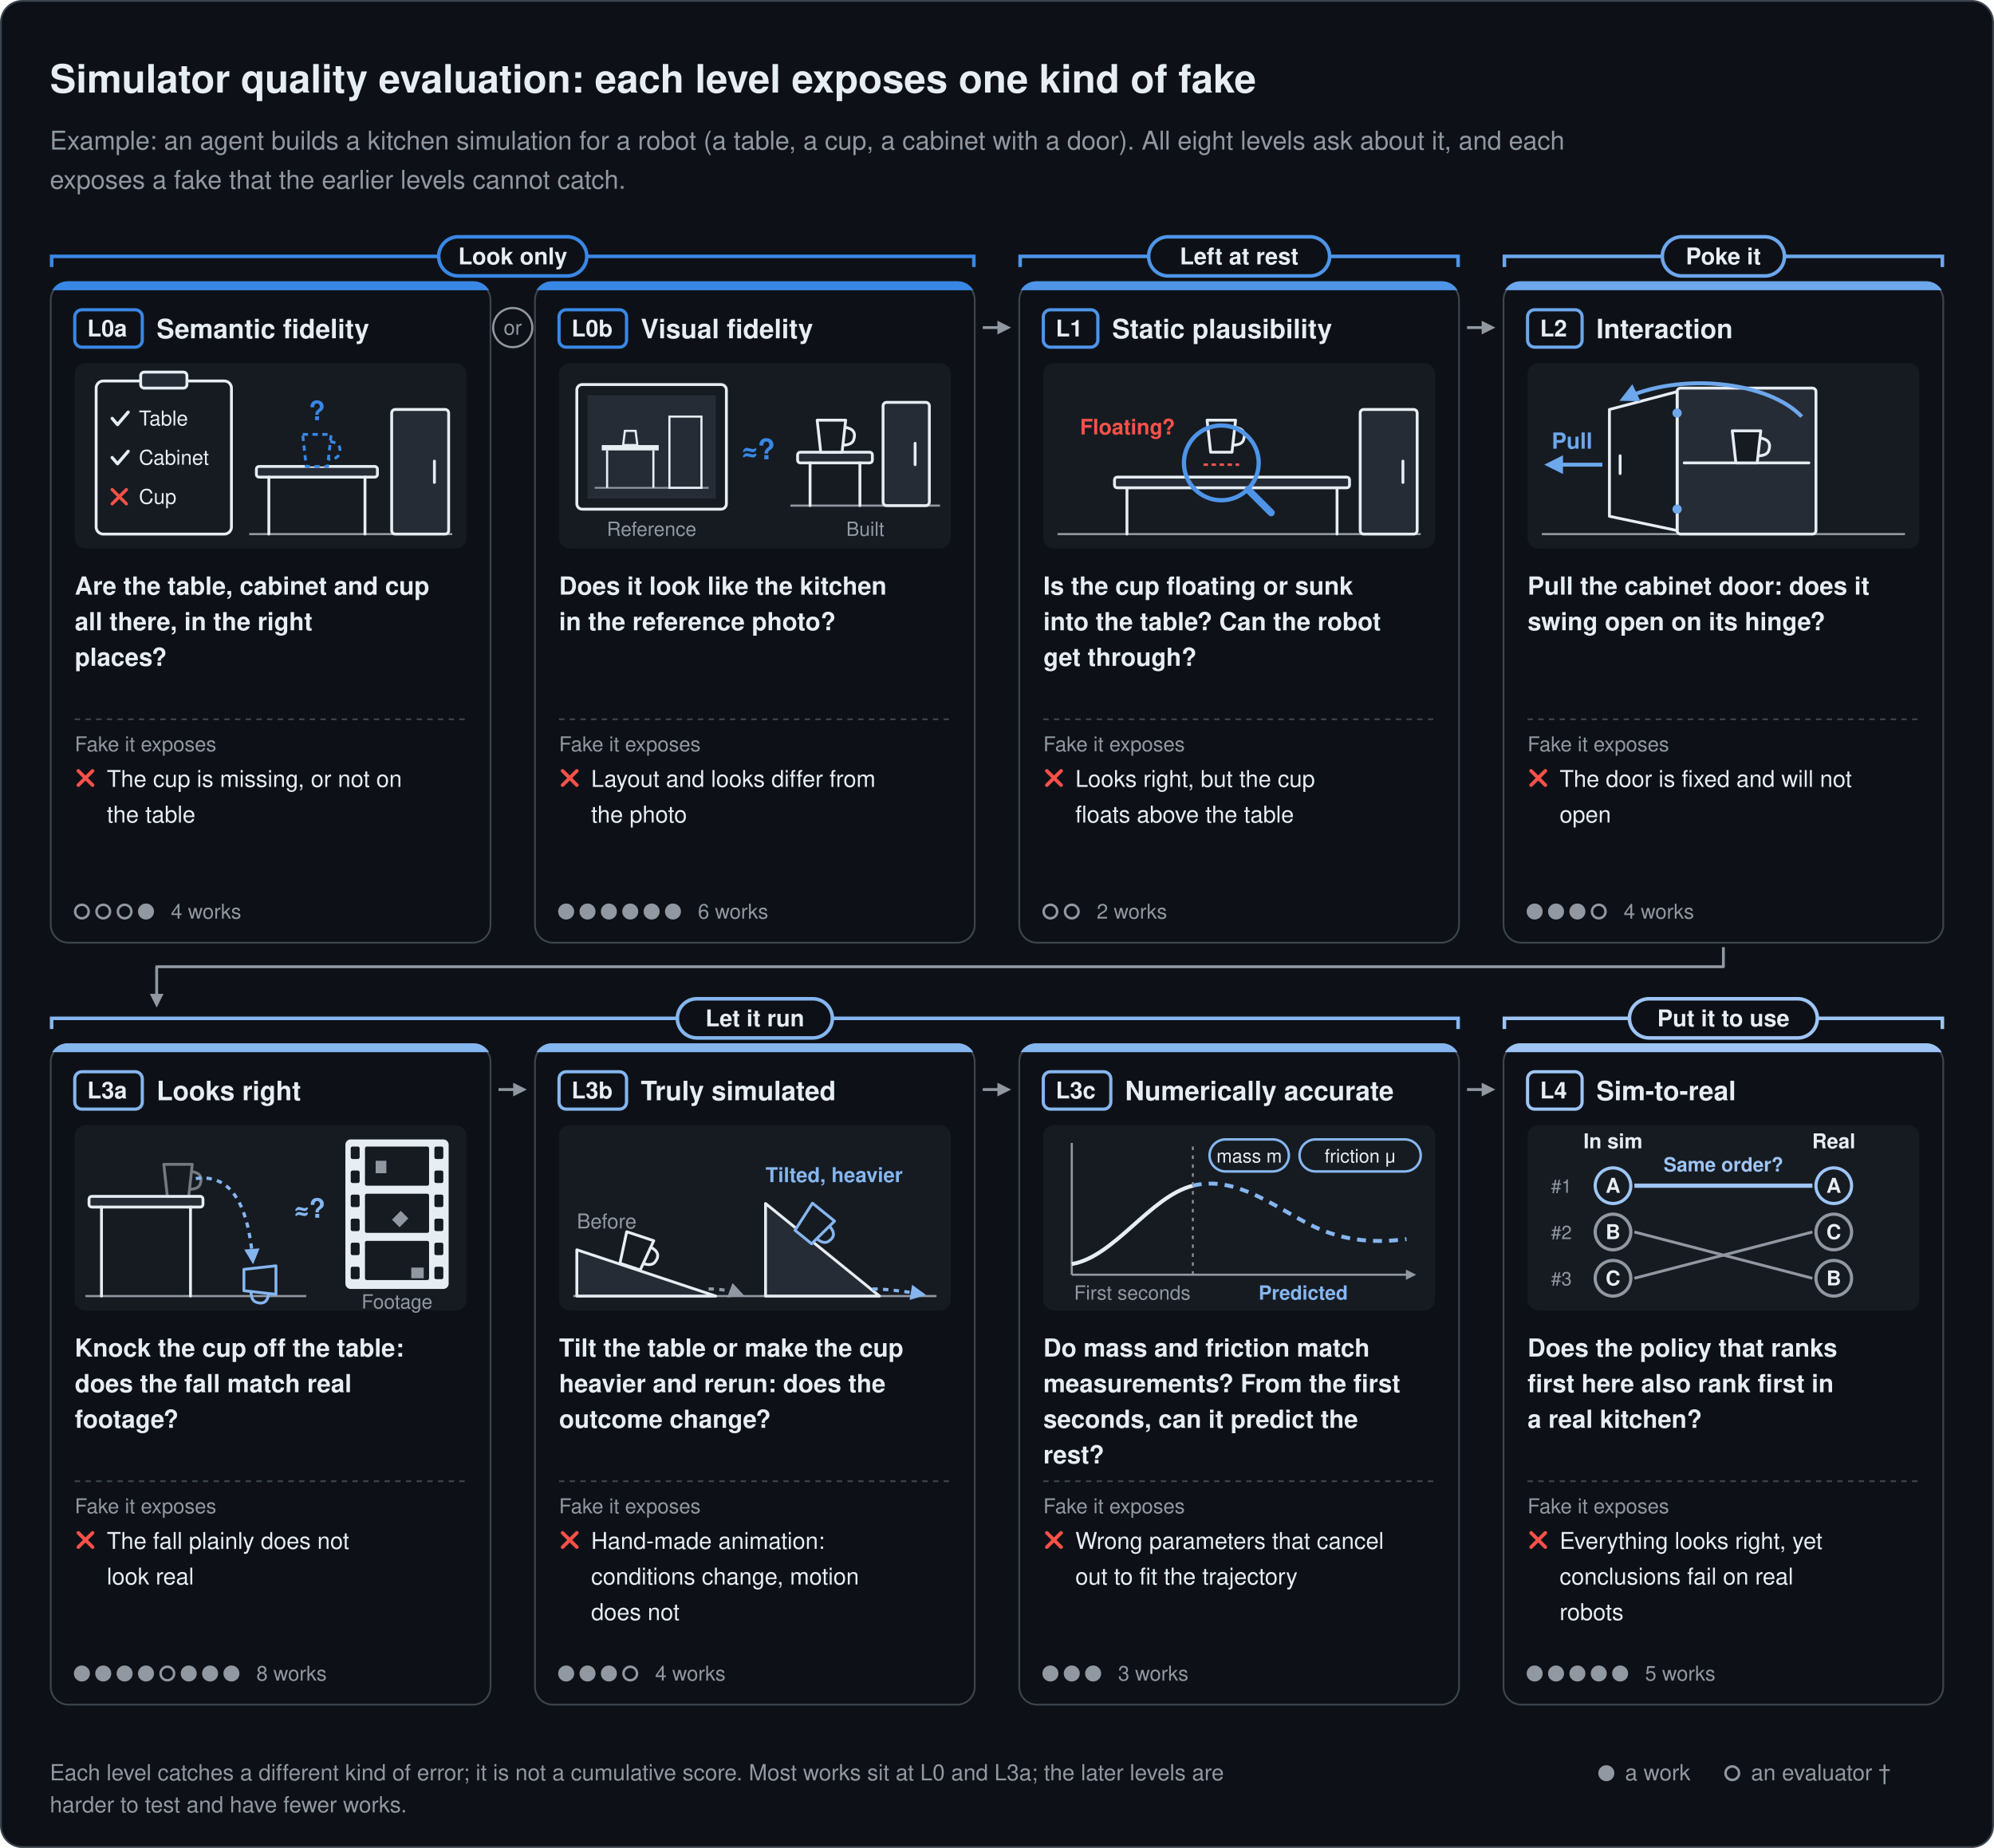
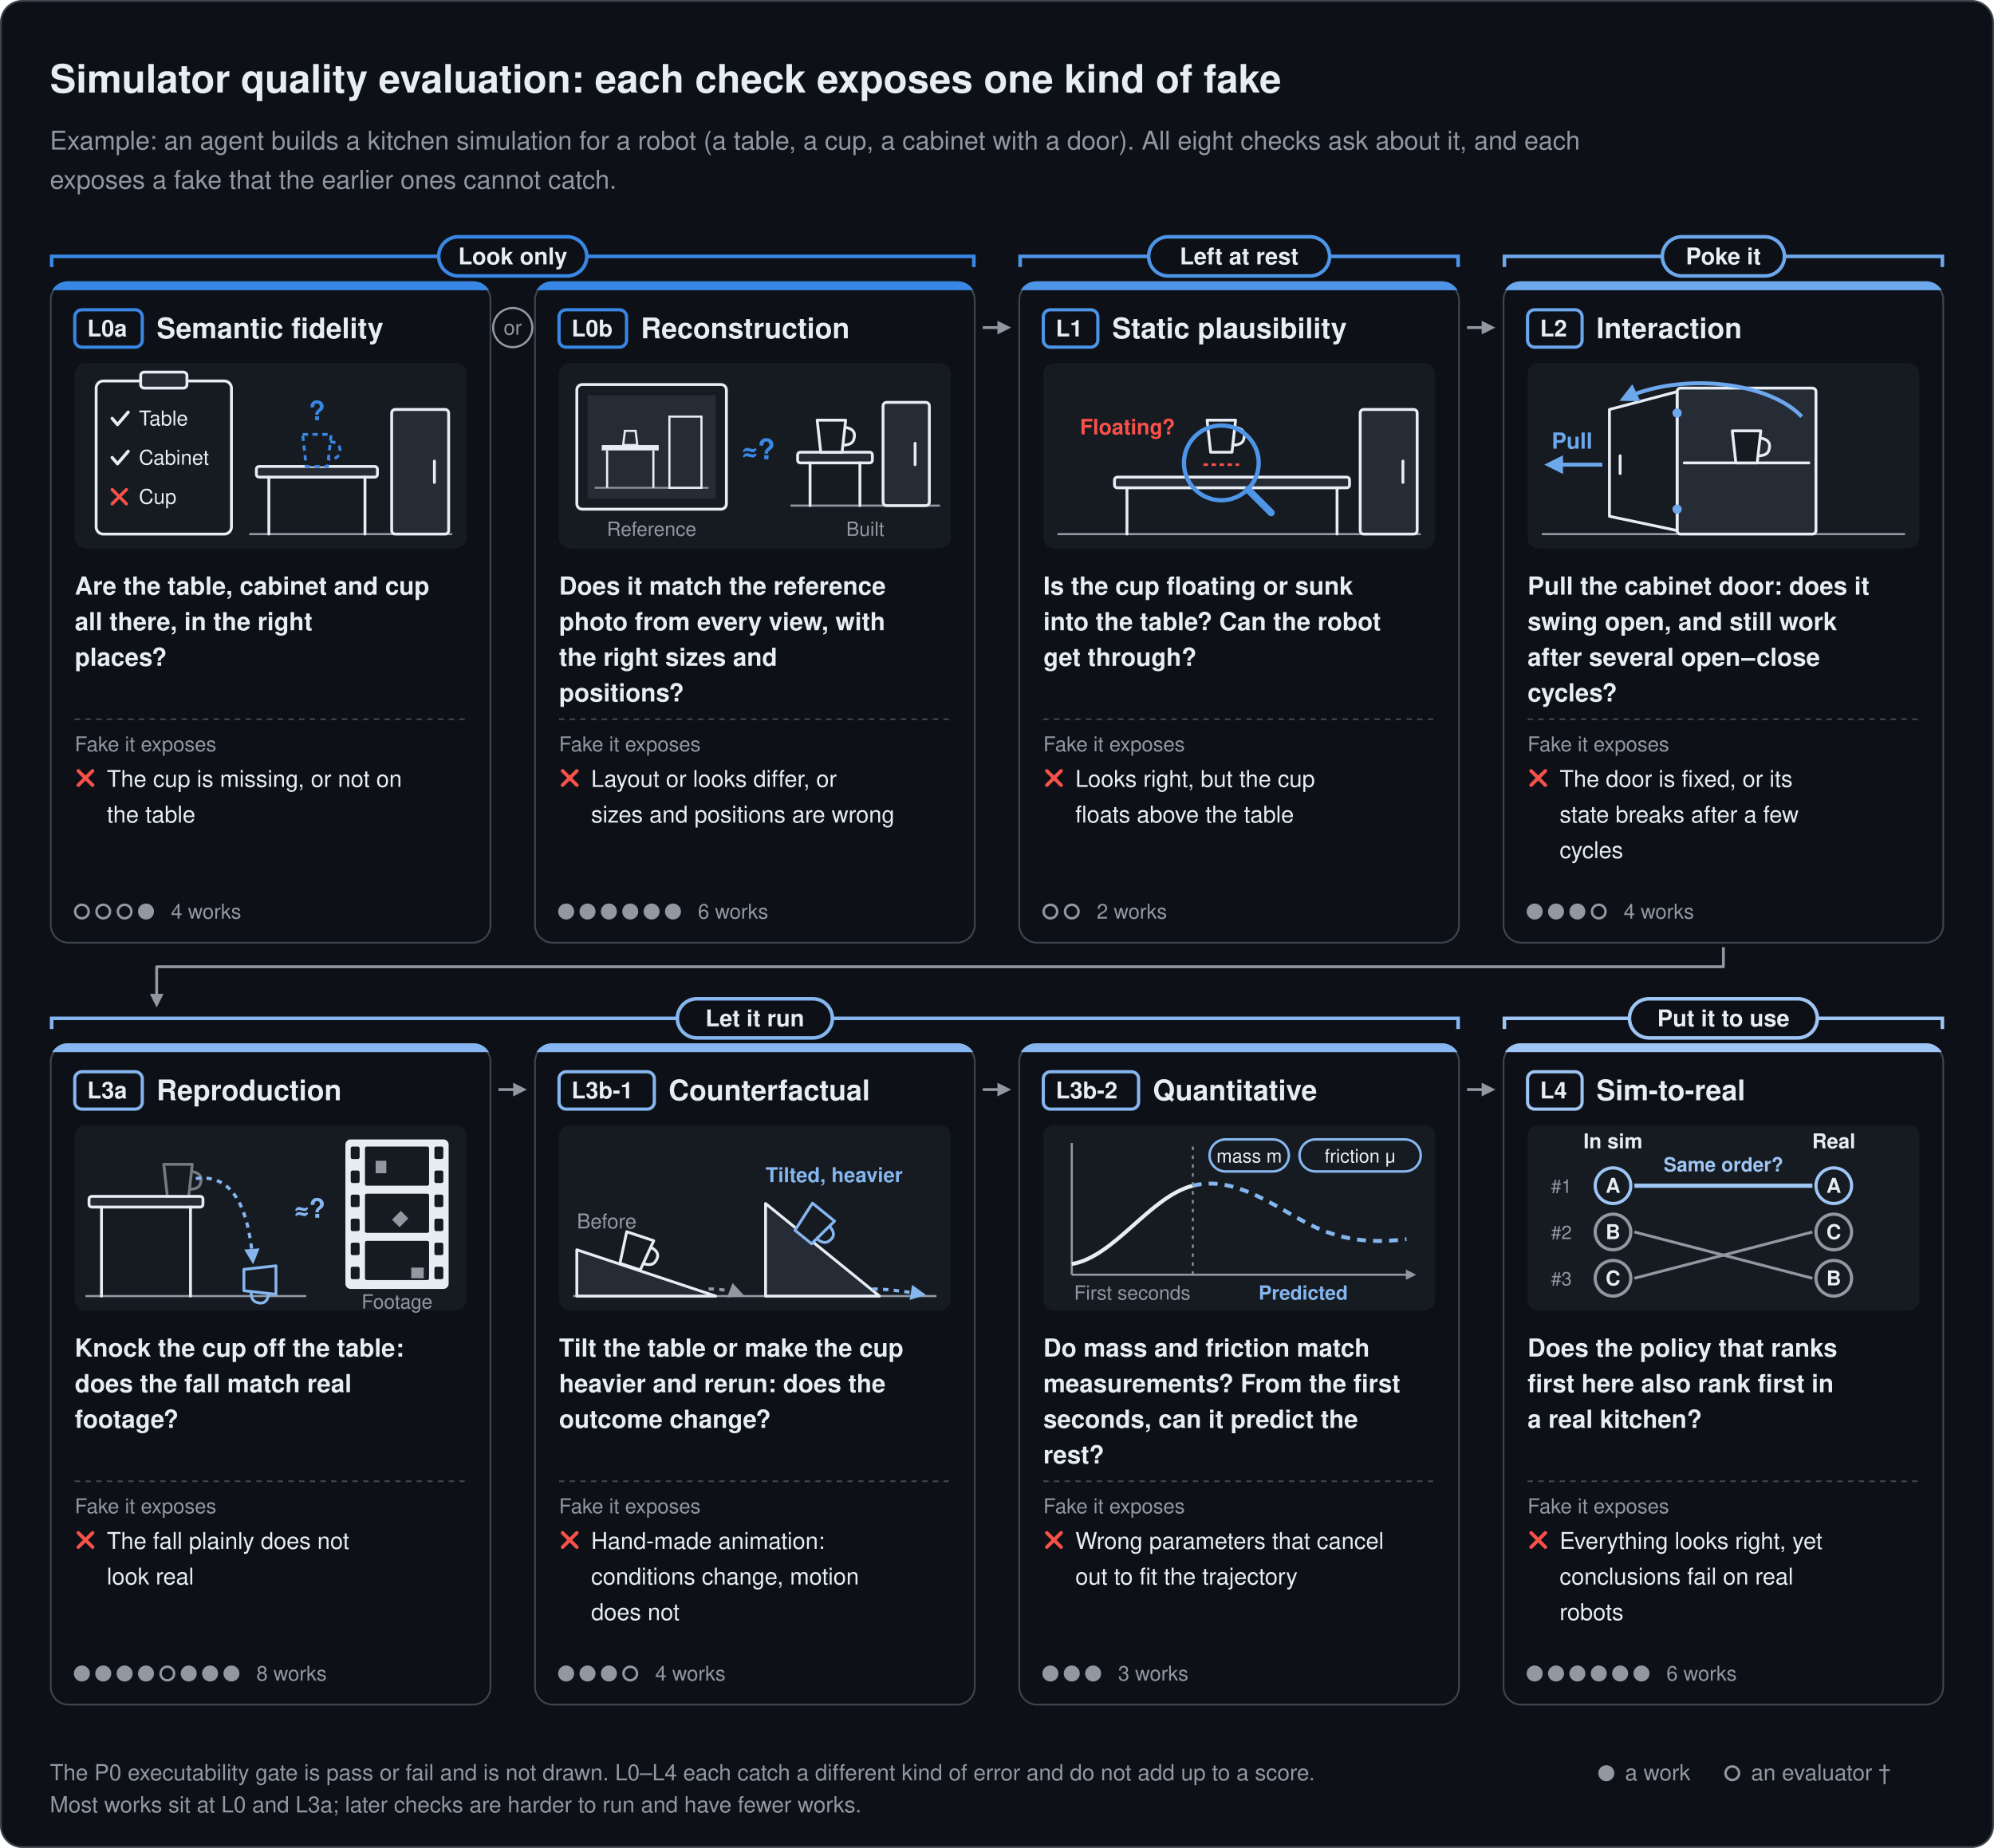
- <svg xmlns="http://www.w3.org/2000/svg" viewBox="0 0 1120 1038" width="1120" height="1038" role="img" aria-label="Simulator quality evaluation: each level exposes one kind of fake" font-family="-apple-system, 'Segoe UI', Helvetica, Arial, 'Noto Sans', sans-serif">
+ <svg xmlns="http://www.w3.org/2000/svg" viewBox="0 0 1120 1038" width="1120" height="1038" role="img" aria-label="Simulator quality evaluation: each check exposes one kind of fake" font-family="-apple-system, 'Segoe UI', Helvetica, Arial, 'Noto Sans', sans-serif">
  <defs>
    <marker id="arr-3987E5" viewBox="0 0 10 10" refX="7" refY="5" markerWidth="6" markerHeight="6" orient="auto-start-reverse">
      <path d="M1 1 L9 5 L1 9 Z" fill="#3987E5" />
    </marker>
    <marker id="arr-4E95E8" viewBox="0 0 10 10" refX="7" refY="5" markerWidth="6" markerHeight="6" orient="auto-start-reverse">
      <path d="M1 1 L9 5 L1 9 Z" fill="#4E95E8" />
    </marker>
    <marker id="arr-6DA7EC" viewBox="0 0 10 10" refX="7" refY="5" markerWidth="6" markerHeight="6" orient="auto-start-reverse">
      <path d="M1 1 L9 5 L1 9 Z" fill="#6DA7EC" />
    </marker>
    <marker id="arr-86B6EF" viewBox="0 0 10 10" refX="7" refY="5" markerWidth="6" markerHeight="6" orient="auto-start-reverse">
      <path d="M1 1 L9 5 L1 9 Z" fill="#86B6EF" />
    </marker>
    <marker id="arr-9198A1" viewBox="0 0 10 10" refX="7" refY="5" markerWidth="6" markerHeight="6" orient="auto-start-reverse">
      <path d="M1 1 L9 5 L1 9 Z" fill="#9198A1" />
    </marker>
    <marker id="arr-9EC5F4" viewBox="0 0 10 10" refX="7" refY="5" markerWidth="6" markerHeight="6" orient="auto-start-reverse">
      <path d="M1 1 L9 5 L1 9 Z" fill="#9EC5F4" />
    </marker>
    <clipPath id="card-0">
      <rect x="28" y="158" width="248" height="372" rx="10" />
    </clipPath>
    <clipPath id="card-1">
      <rect x="300" y="158" width="248" height="372" rx="10" />
    </clipPath>
    <clipPath id="card-2">
      <rect x="572" y="158" width="248" height="372" rx="10" />
    </clipPath>
    <clipPath id="card-3">
      <rect x="844" y="158" width="248" height="372" rx="10" />
    </clipPath>
    <clipPath id="card-4">
      <rect x="28" y="586" width="248" height="372" rx="10" />
    </clipPath>
    <clipPath id="card-5">
      <rect x="300" y="586" width="248" height="372" rx="10" />
    </clipPath>
    <clipPath id="card-6">
      <rect x="572" y="586" width="248" height="372" rx="10" />
    </clipPath>
    <clipPath id="card-7">
      <rect x="844" y="586" width="248" height="372" rx="10" />
    </clipPath>
  </defs>
  <rect x="0.5" y="0.5" width="1119" height="1037" rx="12" fill="#0D1117" stroke="#3D444D" />
-   <text x="28" y="52" font-size="22" font-weight="700" fill="#E6EDF3">Simulator quality evaluation: each level exposes one kind of fake</text>
-   <text x="28" y="84" font-size="14.5" fill="#9198A1">Example: an agent builds a kitchen simulation for a robot (a table, a cup, a cabinet with a door). All eight levels ask about it, and each</text>
-   <text x="28" y="106" font-size="14.5" fill="#9198A1">exposes a fake that the earlier levels cannot catch.</text>
+   <text x="28" y="52" font-size="22" font-weight="700" fill="#E6EDF3">Simulator quality evaluation: each check exposes one kind of fake</text>
+   <text x="28" y="84" font-size="14.5" fill="#9198A1">Example: an agent builds a kitchen simulation for a robot (a table, a cup, a cabinet with a door). All eight checks ask about it, and each</text>
+   <text x="28" y="106" font-size="14.5" fill="#9198A1">exposes a fake that the earlier ones cannot catch.</text>
  <path d="M29 150 V144 H547 V150" fill="none" stroke="#3987E5" stroke-width="2" />
  <rect x="246.41" y="133" width="83.18" height="22" rx="11" fill="#0D1117" stroke="#3987E5" stroke-width="2" />
  <text x="288" y="148.5" text-anchor="middle" font-size="13" font-weight="700" fill="#E6EDF3">Look only</text>
  <path d="M573 150 V144 H819 V150" fill="none" stroke="#4E95E8" stroke-width="2" />
  <rect x="645.18" y="133" width="101.64" height="22" rx="11" fill="#0D1117" stroke="#4E95E8" stroke-width="2" />
  <text x="696" y="148.5" text-anchor="middle" font-size="13" font-weight="700" fill="#E6EDF3">Left at rest</text>
  <path d="M845 150 V144 H1091 V150" fill="none" stroke="#6DA7EC" stroke-width="2" />
  <rect x="933.69" y="133" width="68.62" height="22" rx="11" fill="#0D1117" stroke="#6DA7EC" stroke-width="2" />
  <text x="968" y="148.5" text-anchor="middle" font-size="13" font-weight="700" fill="#E6EDF3">Poke it</text>
  <path d="M29 578 V572 H819 V578" fill="none" stroke="#86B6EF" stroke-width="2" />
  <rect x="380.46" y="561" width="87.08" height="22" rx="11" fill="#0D1117" stroke="#86B6EF" stroke-width="2" />
  <text x="424" y="576.5" text-anchor="middle" font-size="13" font-weight="700" fill="#E6EDF3">Let it run</text>
  <path d="M845 578 V572 H1091 V578" fill="none" stroke="#9EC5F4" stroke-width="2" />
  <rect x="915.23" y="561" width="105.54" height="22" rx="11" fill="#0D1117" stroke="#9EC5F4" stroke-width="2" />
  <text x="968" y="576.5" text-anchor="middle" font-size="13" font-weight="700" fill="#E6EDF3">Put it to use</text>
  <circle cx="288" cy="184" r="11" fill="#0D1117" stroke="#9198A1" stroke-width="1.2" />
  <text x="288" y="188" text-anchor="middle" font-size="11.5" fill="#9198A1">or</text>
  <line x1="552" y1="184" x2="566" y2="184" stroke="#9198A1" stroke-width="1.6" marker-end="url(#arr-9198A1)" />
  <line x1="824" y1="184" x2="838" y2="184" stroke="#9198A1" stroke-width="1.6" marker-end="url(#arr-9198A1)" />
  <line x1="280" y1="612" x2="294" y2="612" stroke="#9198A1" stroke-width="1.6" marker-end="url(#arr-9198A1)" />
  <line x1="552" y1="612" x2="566" y2="612" stroke="#9198A1" stroke-width="1.6" marker-end="url(#arr-9198A1)" />
  <line x1="824" y1="612" x2="838" y2="612" stroke="#9198A1" stroke-width="1.6" marker-end="url(#arr-9198A1)" />
  <path d="M968 532 V543 H88 V564" fill="none" stroke="#9198A1" stroke-width="1.6" stroke-linejoin="round" marker-end="url(#arr-9198A1)" />
  <rect x="28.5" y="158.5" width="247" height="371" rx="10" fill="#0D1117" stroke="#3D444D" />
  <rect x="28" y="158" width="248" height="5" fill="#3987E5" clip-path="url(#card-0)" />
  <rect x="42" y="174" width="37.92" height="21" rx="4" fill="none" stroke="#3987E5" stroke-width="1.8" />
  <text x="49" y="189" font-size="13" font-weight="700" fill="#E6EDF3">L0a</text>
-   <text x="87.92" y="190" font-size="15" font-weight="700" fill="#E6EDF3">Semantic fidelity</text>
+   <text x="87.92" y="190" font-size="16" font-weight="700" fill="#E6EDF3">Semantic fidelity</text>
  <rect x="42" y="204" width="220" height="104" rx="6" fill="#161B22" />
  <g transform="translate(42 204)">
    <rect x="12" y="10" width="76" height="86" rx="4" fill="#161B22" stroke="#E6EDF3" stroke-width="1.6" stroke-linejoin="round" stroke-linecap="round" />
    <rect x="37" y="5" width="26" height="9" rx="2" fill="#262C36" stroke="#E6EDF3" stroke-width="1.6" stroke-linejoin="round" stroke-linecap="round" />
    <path d="M21 31 l3 3.5 l6 -7" fill="none" stroke="#E6EDF3" stroke-width="1.8" stroke-linecap="round" stroke-linejoin="round" />
    <text x="36" y="35" text-anchor="start" font-size="11.5" fill="#E6EDF3">Table</text>
    <path d="M21 53 l3 3.5 l6 -7" fill="none" stroke="#E6EDF3" stroke-width="1.8" stroke-linecap="round" stroke-linejoin="round" />
    <text x="36" y="57" text-anchor="start" font-size="11.5" fill="#E6EDF3">Cabinet</text>
    <path d="M21 71 l8 8 M29 71 l-8 8" stroke="#F85149" stroke-width="1.8" stroke-linecap="round" />
    <text x="36" y="79" text-anchor="start" font-size="11.5" fill="#E6EDF3">Cup</text>
    <line x1="98" y1="96" x2="212" y2="96" stroke="#9198A1" stroke-width="1.2" />
    <rect x="102" y="58" width="68" height="6" rx="1.5" fill="#262C36" stroke="#E6EDF3" stroke-width="1.6" stroke-linejoin="round" stroke-linecap="round" />
    <line x1="109" y1="64" x2="109" y2="96" stroke="#E6EDF3" stroke-width="1.6" stroke-linejoin="round" stroke-linecap="round" />
    <line x1="163" y1="64" x2="163" y2="96" stroke="#E6EDF3" stroke-width="1.6" stroke-linejoin="round" stroke-linecap="round" />
    <rect x="178" y="26" width="32" height="70" rx="2" fill="#262C36" stroke="#E6EDF3" stroke-width="1.6" stroke-linejoin="round" stroke-linecap="round" />
    <line x1="202" y1="55" x2="202" y2="67" stroke="#E6EDF3" stroke-width="1.6" stroke-linejoin="round" stroke-linecap="round" />
    <g>
      <path d="M128 40 L144 40 L142 58 L130 58 Z" fill="#161B22" stroke="#3987E5" stroke-width="1.6" stroke-linejoin="round" stroke-dasharray="3 2.5" />
      <path d="M143.5 44 q7 1 5 7 q-1 3 -6 3" fill="none" stroke="#3987E5" stroke-width="1.6" stroke-dasharray="3 2.5" />
    </g>
    <text x="136" y="32" text-anchor="middle" font-size="15" font-weight="700" fill="#3987E5">?</text>
  </g>
  <text x="42" y="334" font-size="14" font-weight="600" fill="#E6EDF3">Are the table, cabinet and cup</text>
  <text x="42" y="354" font-size="14" font-weight="600" fill="#E6EDF3">all there, in the right</text>
  <text x="42" y="374" font-size="14" font-weight="600" fill="#E6EDF3">places?</text>
  <line x1="42" y1="404" x2="262" y2="404" stroke="#3D444D" stroke-dasharray="3 3" />
  <text x="42" y="422" font-size="11.5" fill="#9198A1">Fake it exposes</text>
  <path d="M44 433 l8 8 M52 433 l-8 8" stroke="#F85149" stroke-width="2" stroke-linecap="round" />
  <text x="60" y="442" font-size="13" fill="#E6EDF3">The cup is missing, or not on</text>
  <text x="60" y="462" font-size="13" fill="#E6EDF3">the table</text>
  <circle cx="46" cy="512" r="3.8" fill="none" stroke="#9198A1" stroke-width="1.4" />
  <circle cx="58" cy="512" r="3.8" fill="none" stroke="#9198A1" stroke-width="1.4" />
  <circle cx="70" cy="512" r="3.8" fill="none" stroke="#9198A1" stroke-width="1.4" />
  <circle cx="82" cy="512" r="4.5" fill="#9198A1" />
  <text x="96" y="516" font-size="11.5" fill="#9198A1">4 works</text>
  <rect x="300.5" y="158.5" width="247" height="371" rx="10" fill="#0D1117" stroke="#3D444D" />
  <rect x="300" y="158" width="248" height="5" fill="#3987E5" clip-path="url(#card-1)" />
  <rect x="314" y="174" width="37.92" height="21" rx="4" fill="none" stroke="#3987E5" stroke-width="1.8" />
  <text x="321" y="189" font-size="13" font-weight="700" fill="#E6EDF3">L0b</text>
-   <text x="359.92" y="190" font-size="15" font-weight="700" fill="#E6EDF3">Visual fidelity</text>
+   <text x="359.92" y="190" font-size="16" font-weight="700" fill="#E6EDF3">Reconstruction</text>
  <rect x="314" y="204" width="220" height="104" rx="6" fill="#161B22" />
  <g transform="translate(314 204)">
    <rect x="10" y="12" width="84" height="70" rx="3" fill="#161B22" stroke="#E6EDF3" stroke-width="1.6" stroke-linejoin="round" stroke-linecap="round" />
    <rect x="16" y="18" width="72" height="58" fill="#262C36" />
    <line x1="20" y1="70" x2="84" y2="70" stroke="#9198A1" stroke-width="1" />
    <rect x="24" y="46" width="32" height="3" fill="#E6EDF3" />
    <line x1="27" y1="49" x2="27" y2="70" stroke="#E6EDF3" stroke-width="1.2" />
    <line x1="53" y1="49" x2="53" y2="70" stroke="#E6EDF3" stroke-width="1.2" />
    <rect x="62" y="30" width="18" height="40" fill="none" stroke="#E6EDF3" stroke-width="1.2" />
    <path d="M36 46 l8 0 l-1 -8 l-6 0 Z" fill="none" stroke="#E6EDF3" stroke-width="1.2" />
    <text x="52" y="97" text-anchor="middle" font-size="11" fill="#9198A1">Reference</text>
    <text x="112" y="54" text-anchor="middle" font-size="16" font-weight="700" fill="#3987E5">≈?</text>
    <line x1="130" y1="80" x2="214" y2="80" stroke="#9198A1" stroke-width="1.2" />
    <rect x="134" y="50" width="42" height="6" rx="1.5" fill="#262C36" stroke="#E6EDF3" stroke-width="1.6" stroke-linejoin="round" stroke-linecap="round" />
    <line x1="141" y1="56" x2="141" y2="80" stroke="#E6EDF3" stroke-width="1.6" stroke-linejoin="round" stroke-linecap="round" />
    <line x1="169" y1="56" x2="169" y2="80" stroke="#E6EDF3" stroke-width="1.6" stroke-linejoin="round" stroke-linecap="round" />
    <rect x="182" y="22" width="26" height="58" rx="2" fill="#262C36" stroke="#E6EDF3" stroke-width="1.6" stroke-linejoin="round" stroke-linecap="round" />
    <line x1="200" y1="45" x2="200" y2="57" stroke="#E6EDF3" stroke-width="1.6" stroke-linejoin="round" stroke-linecap="round" />
    <g>
      <path d="M145 32 L161 32 L159 50 L147 50 Z" fill="#161B22" stroke="#E6EDF3" stroke-width="1.6" stroke-linejoin="round" />
      <path d="M160.5 36 q7 1 5 7 q-1 3 -6 3" fill="none" stroke="#E6EDF3" stroke-width="1.6" />
    </g>
    <text x="172" y="97" text-anchor="middle" font-size="11" fill="#9198A1">Built</text>
  </g>
-   <text x="314" y="334" font-size="14" font-weight="600" fill="#E6EDF3">Does it look like the kitchen</text>
-   <text x="314" y="354" font-size="14" font-weight="600" fill="#E6EDF3">in the reference photo?</text>
+   <text x="314" y="334" font-size="14" font-weight="600" fill="#E6EDF3">Does it match the reference</text>
+   <text x="314" y="354" font-size="14" font-weight="600" fill="#E6EDF3">photo from every view, with</text>
+   <text x="314" y="374" font-size="14" font-weight="600" fill="#E6EDF3">the right sizes and</text>
+   <text x="314" y="394" font-size="14" font-weight="600" fill="#E6EDF3">positions?</text>
  <line x1="314" y1="404" x2="534" y2="404" stroke="#3D444D" stroke-dasharray="3 3" />
  <text x="314" y="422" font-size="11.5" fill="#9198A1">Fake it exposes</text>
  <path d="M316 433 l8 8 M324 433 l-8 8" stroke="#F85149" stroke-width="2" stroke-linecap="round" />
-   <text x="332" y="442" font-size="13" fill="#E6EDF3">Layout and looks differ from</text>
-   <text x="332" y="462" font-size="13" fill="#E6EDF3">the photo</text>
+   <text x="332" y="442" font-size="13" fill="#E6EDF3">Layout or looks differ, or</text>
+   <text x="332" y="462" font-size="13" fill="#E6EDF3">sizes and positions are wrong</text>
  <circle cx="318" cy="512" r="4.5" fill="#9198A1" />
  <circle cx="330" cy="512" r="4.5" fill="#9198A1" />
  <circle cx="342" cy="512" r="4.5" fill="#9198A1" />
  <circle cx="354" cy="512" r="4.5" fill="#9198A1" />
  <circle cx="366" cy="512" r="4.5" fill="#9198A1" />
  <circle cx="378" cy="512" r="4.5" fill="#9198A1" />
  <text x="392" y="516" font-size="11.5" fill="#9198A1">6 works</text>
  <rect x="572.5" y="158.5" width="247" height="371" rx="10" fill="#0D1117" stroke="#3D444D" />
  <rect x="572" y="158" width="248" height="5" fill="#4E95E8" clip-path="url(#card-2)" />
  <rect x="586" y="174" width="30.64" height="21" rx="4" fill="none" stroke="#4E95E8" stroke-width="1.8" />
  <text x="593" y="189" font-size="13" font-weight="700" fill="#E6EDF3">L1</text>
-   <text x="624.64" y="190" font-size="15" font-weight="700" fill="#E6EDF3">Static plausibility</text>
+   <text x="624.64" y="190" font-size="16" font-weight="700" fill="#E6EDF3">Static plausibility</text>
  <rect x="586" y="204" width="220" height="104" rx="6" fill="#161B22" />
  <g transform="translate(586 204)">
    <line x1="8" y1="96" x2="212" y2="96" stroke="#9198A1" stroke-width="1.2" />
    <rect x="40" y="64" width="132" height="6" rx="1.5" fill="#262C36" stroke="#E6EDF3" stroke-width="1.6" stroke-linejoin="round" stroke-linecap="round" />
    <line x1="47" y1="70" x2="47" y2="96" stroke="#E6EDF3" stroke-width="1.6" stroke-linejoin="round" stroke-linecap="round" />
    <line x1="165" y1="70" x2="165" y2="96" stroke="#E6EDF3" stroke-width="1.6" stroke-linejoin="round" stroke-linecap="round" />
    <rect x="178" y="26" width="32" height="70" rx="2" fill="#262C36" stroke="#E6EDF3" stroke-width="1.6" stroke-linejoin="round" stroke-linecap="round" />
    <line x1="202" y1="55" x2="202" y2="67" stroke="#E6EDF3" stroke-width="1.6" stroke-linejoin="round" stroke-linecap="round" />
    <g>
      <path d="M92 32 L108 32 L106 50 L94 50 Z" fill="#161B22" stroke="#E6EDF3" stroke-width="1.6" stroke-linejoin="round" />
      <path d="M107.5 36 q7 1 5 7 q-1 3 -6 3" fill="none" stroke="#E6EDF3" stroke-width="1.6" />
    </g>
    <line x1="90" y1="57" x2="110" y2="57" stroke="#F85149" stroke-width="1.4" stroke-dasharray="2.5 2" />
    <circle cx="100" cy="56" r="21" fill="none" stroke="#4E95E8" stroke-width="2.4" />
    <line x1="115" y1="71" x2="128" y2="84" stroke="#4E95E8" stroke-width="4" stroke-linecap="round" />
    <text x="74" y="40" text-anchor="end" font-size="12" font-weight="700" fill="#F85149">Floating?</text>
  </g>
  <text x="586" y="334" font-size="14" font-weight="600" fill="#E6EDF3">Is the cup floating or sunk</text>
  <text x="586" y="354" font-size="14" font-weight="600" fill="#E6EDF3">into the table? Can the robot</text>
  <text x="586" y="374" font-size="14" font-weight="600" fill="#E6EDF3">get through?</text>
  <line x1="586" y1="404" x2="806" y2="404" stroke="#3D444D" stroke-dasharray="3 3" />
  <text x="586" y="422" font-size="11.5" fill="#9198A1">Fake it exposes</text>
  <path d="M588 433 l8 8 M596 433 l-8 8" stroke="#F85149" stroke-width="2" stroke-linecap="round" />
  <text x="604" y="442" font-size="13" fill="#E6EDF3">Looks right, but the cup</text>
  <text x="604" y="462" font-size="13" fill="#E6EDF3">floats above the table</text>
  <circle cx="590" cy="512" r="3.8" fill="none" stroke="#9198A1" stroke-width="1.4" />
  <circle cx="602" cy="512" r="3.8" fill="none" stroke="#9198A1" stroke-width="1.4" />
  <text x="616" y="516" font-size="11.5" fill="#9198A1">2 works</text>
  <rect x="844.5" y="158.5" width="247" height="371" rx="10" fill="#0D1117" stroke="#3D444D" />
  <rect x="844" y="158" width="248" height="5" fill="#6DA7EC" clip-path="url(#card-3)" />
  <rect x="858" y="174" width="30.64" height="21" rx="4" fill="none" stroke="#6DA7EC" stroke-width="1.8" />
  <text x="865" y="189" font-size="13" font-weight="700" fill="#E6EDF3">L2</text>
-   <text x="896.64" y="190" font-size="15" font-weight="700" fill="#E6EDF3">Interaction</text>
+   <text x="896.64" y="190" font-size="16" font-weight="700" fill="#E6EDF3">Interaction</text>
  <rect x="858" y="204" width="220" height="104" rx="6" fill="#161B22" />
  <g transform="translate(858 204)">
    <line x1="8" y1="96" x2="212" y2="96" stroke="#9198A1" stroke-width="1.2" />
    <rect x="84" y="14" width="78" height="82" rx="2" fill="#262C36" stroke="#E6EDF3" stroke-width="1.6" stroke-linejoin="round" stroke-linecap="round" />
    <line x1="88" y1="56" x2="158" y2="56" stroke="#E6EDF3" stroke-width="1.6" stroke-linejoin="round" stroke-linecap="round" />
    <g>
      <path d="M115 38 L131 38 L129 56 L117 56 Z" fill="#161B22" stroke="#E6EDF3" stroke-width="1.6" stroke-linejoin="round" />
      <path d="M130.5 42 q7 1 5 7 q-1 3 -6 3" fill="none" stroke="#E6EDF3" stroke-width="1.6" />
    </g>
    <path d="M84 16 L46 26 L46 86 L84 94 Z" fill="#161B22" stroke="#E6EDF3" stroke-width="1.6" stroke-linejoin="round" stroke-linecap="round" />
    <line x1="52" y1="52" x2="52" y2="62" stroke="#E6EDF3" stroke-width="1.6" stroke-linejoin="round" stroke-linecap="round" />
    <circle cx="84" cy="28" r="2.6" fill="#6DA7EC" />
    <circle cx="84" cy="82" r="2.6" fill="#6DA7EC" />
    <path d="M154 30 A 64 34 0 0 0 54 20" fill="none" stroke="#6DA7EC" stroke-width="2.2" marker-end="url(#arr-6DA7EC)" />
    <text x="25" y="48" text-anchor="middle" font-size="12.5" font-weight="700" fill="#6DA7EC">Pull</text>
    <line x1="42" y1="57" x2="12" y2="57" stroke="#6DA7EC" stroke-width="2.2" marker-end="url(#arr-6DA7EC)" />
  </g>
  <text x="858" y="334" font-size="14" font-weight="600" fill="#E6EDF3">Pull the cabinet door: does it</text>
-   <text x="858" y="354" font-size="14" font-weight="600" fill="#E6EDF3">swing open on its hinge?</text>
+   <text x="858" y="354" font-size="14" font-weight="600" fill="#E6EDF3">swing open, and still work</text>
+   <text x="858" y="374" font-size="14" font-weight="600" fill="#E6EDF3">after several open–close</text>
+   <text x="858" y="394" font-size="14" font-weight="600" fill="#E6EDF3">cycles?</text>
  <line x1="858" y1="404" x2="1078" y2="404" stroke="#3D444D" stroke-dasharray="3 3" />
  <text x="858" y="422" font-size="11.5" fill="#9198A1">Fake it exposes</text>
  <path d="M860 433 l8 8 M868 433 l-8 8" stroke="#F85149" stroke-width="2" stroke-linecap="round" />
-   <text x="876" y="442" font-size="13" fill="#E6EDF3">The door is fixed and will not</text>
-   <text x="876" y="462" font-size="13" fill="#E6EDF3">open</text>
+   <text x="876" y="442" font-size="13" fill="#E6EDF3">The door is fixed, or its</text>
+   <text x="876" y="462" font-size="13" fill="#E6EDF3">state breaks after a few</text>
+   <text x="876" y="482" font-size="13" fill="#E6EDF3">cycles</text>
  <circle cx="862" cy="512" r="4.5" fill="#9198A1" />
  <circle cx="874" cy="512" r="4.5" fill="#9198A1" />
  <circle cx="886" cy="512" r="4.5" fill="#9198A1" />
  <circle cx="898" cy="512" r="3.8" fill="none" stroke="#9198A1" stroke-width="1.4" />
  <text x="912" y="516" font-size="11.5" fill="#9198A1">4 works</text>
  <rect x="28.5" y="586.5" width="247" height="371" rx="10" fill="#0D1117" stroke="#3D444D" />
  <rect x="28" y="586" width="248" height="5" fill="#86B6EF" clip-path="url(#card-4)" />
  <rect x="42" y="602" width="37.92" height="21" rx="4" fill="none" stroke="#86B6EF" stroke-width="1.8" />
  <text x="49" y="617" font-size="13" font-weight="700" fill="#E6EDF3">L3a</text>
-   <text x="87.92" y="618" font-size="15" font-weight="700" fill="#E6EDF3">Looks right</text>
+   <text x="87.92" y="618" font-size="16" font-weight="700" fill="#E6EDF3">Reproduction</text>
  <rect x="42" y="632" width="220" height="104" rx="6" fill="#161B22" />
  <g transform="translate(42 632)">
    <line x1="6" y1="96" x2="130" y2="96" stroke="#9198A1" stroke-width="1.2" />
    <rect x="8" y="40" width="64" height="6" rx="1.5" fill="#262C36" stroke="#E6EDF3" stroke-width="1.6" stroke-linejoin="round" stroke-linecap="round" />
    <line x1="15" y1="46" x2="15" y2="96" stroke="#E6EDF3" stroke-width="1.6" stroke-linejoin="round" stroke-linecap="round" />
    <line x1="65" y1="46" x2="65" y2="96" stroke="#E6EDF3" stroke-width="1.6" stroke-linejoin="round" stroke-linecap="round" />
    <g opacity="0.45">
      <path d="M50 22 L66 22 L64 40 L52 40 Z" fill="#161B22" stroke="#E6EDF3" stroke-width="1.6" stroke-linejoin="round" />
      <path d="M65.5 26 q7 1 5 7 q-1 3 -6 3" fill="none" stroke="#E6EDF3" stroke-width="1.6" />
    </g>
    <path d="M68 30 Q 96 26 100 76" fill="none" stroke="#86B6EF" stroke-width="1.8" stroke-dasharray="3 3" marker-end="url(#arr-86B6EF)" />
    <g transform="rotate(90 104 87)">
      <path d="M96 78 L112 78 L110 96 L98 96 Z" fill="#161B22" stroke="#86B6EF" stroke-width="1.6" stroke-linejoin="round" />
      <path d="M111.5 82 q7 1 5 7 q-1 3 -6 3" fill="none" stroke="#86B6EF" stroke-width="1.6" />
    </g>
    <rect x="152" y="8" width="58" height="84" rx="3" fill="#E6EDF3" />
    <rect x="155" y="12" width="5" height="7" rx="1" fill="#161B22" />
    <rect x="202" y="12" width="5" height="7" rx="1" fill="#161B22" />
    <rect x="155" y="25.5" width="5" height="7" rx="1" fill="#161B22" />
    <rect x="202" y="25.5" width="5" height="7" rx="1" fill="#161B22" />
    <rect x="155" y="39" width="5" height="7" rx="1" fill="#161B22" />
    <rect x="202" y="39" width="5" height="7" rx="1" fill="#161B22" />
    <rect x="155" y="52.5" width="5" height="7" rx="1" fill="#161B22" />
    <rect x="202" y="52.5" width="5" height="7" rx="1" fill="#161B22" />
    <rect x="155" y="66" width="5" height="7" rx="1" fill="#161B22" />
    <rect x="202" y="66" width="5" height="7" rx="1" fill="#161B22" />
    <rect x="155" y="79.5" width="5" height="7" rx="1" fill="#161B22" />
    <rect x="202" y="79.5" width="5" height="7" rx="1" fill="#161B22" />
    <rect x="163" y="12" width="36" height="22" rx="1" fill="#161B22" />
    <rect x="169" y="20" width="6" height="7" fill="#9198A1" transform="rotate(0 172 26)" />
    <rect x="163" y="38.5" width="36" height="22" rx="1" fill="#161B22" />
    <rect x="178" y="48.5" width="6" height="7" fill="#9198A1" transform="rotate(45 181 54.5)" />
    <rect x="163" y="65" width="36" height="22" rx="1" fill="#161B22" />
    <rect x="187" y="77" width="6" height="7" fill="#9198A1" transform="rotate(90 190 83)" />
    <text x="181" y="103" text-anchor="middle" font-size="11" fill="#9198A1">Footage</text>
    <text x="132" y="52" text-anchor="middle" font-size="15" font-weight="700" fill="#86B6EF">≈?</text>
  </g>
  <text x="42" y="762" font-size="14" font-weight="600" fill="#E6EDF3">Knock the cup off the table:</text>
  <text x="42" y="782" font-size="14" font-weight="600" fill="#E6EDF3">does the fall match real</text>
  <text x="42" y="802" font-size="14" font-weight="600" fill="#E6EDF3">footage?</text>
  <line x1="42" y1="832" x2="262" y2="832" stroke="#3D444D" stroke-dasharray="3 3" />
  <text x="42" y="850" font-size="11.5" fill="#9198A1">Fake it exposes</text>
  <path d="M44 861 l8 8 M52 861 l-8 8" stroke="#F85149" stroke-width="2" stroke-linecap="round" />
  <text x="60" y="870" font-size="13" fill="#E6EDF3">The fall plainly does not</text>
  <text x="60" y="890" font-size="13" fill="#E6EDF3">look real</text>
  <circle cx="46" cy="940" r="4.5" fill="#9198A1" />
  <circle cx="58" cy="940" r="4.5" fill="#9198A1" />
  <circle cx="70" cy="940" r="4.5" fill="#9198A1" />
  <circle cx="82" cy="940" r="4.5" fill="#9198A1" />
  <circle cx="94" cy="940" r="3.8" fill="none" stroke="#9198A1" stroke-width="1.4" />
  <circle cx="106" cy="940" r="4.5" fill="#9198A1" />
  <circle cx="118" cy="940" r="4.5" fill="#9198A1" />
  <circle cx="130" cy="940" r="4.5" fill="#9198A1" />
  <text x="144" y="944" font-size="11.5" fill="#9198A1">8 works</text>
  <rect x="300.5" y="586.5" width="247" height="371" rx="10" fill="#0D1117" stroke="#3D444D" />
  <rect x="300" y="586" width="248" height="5" fill="#86B6EF" clip-path="url(#card-5)" />
-   <rect x="314" y="602" width="37.92" height="21" rx="4" fill="none" stroke="#86B6EF" stroke-width="1.8" />
-   <text x="321" y="617" font-size="13" font-weight="700" fill="#E6EDF3">L3b</text>
-   <text x="359.92" y="618" font-size="15" font-weight="700" fill="#E6EDF3">Truly simulated</text>
+   <rect x="314" y="602" width="53.52" height="21" rx="4" fill="none" stroke="#86B6EF" stroke-width="1.8" />
+   <text x="321" y="617" font-size="13" font-weight="700" fill="#E6EDF3">L3b-1</text>
+   <text x="375.52" y="618" font-size="16" font-weight="700" fill="#E6EDF3">Counterfactual</text>
  <rect x="314" y="632" width="220" height="104" rx="6" fill="#161B22" />
  <g transform="translate(314 632)">
    <line x1="8" y1="96" x2="212" y2="96" stroke="#9198A1" stroke-width="1.2" />
    <path d="M10 96 L10 70 L88 96 Z" fill="#262C36" stroke="#E6EDF3" stroke-width="1.6" stroke-linejoin="round" stroke-linecap="round" />
    <g transform="rotate(18.4349 42.76 70.92)">
      <path d="M34.76 61.92 L50.76 61.92 L48.76 79.92 L36.76 79.92 Z" fill="#161B22" stroke="#E6EDF3" stroke-width="1.6" stroke-linejoin="round" />
      <path d="M50.26 65.92 q7 1 5 7 q-1 3 -6 3" fill="none" stroke="#E6EDF3" stroke-width="1.6" />
    </g>
    <path d="M84 92 Q 94 92 102 95" fill="none" stroke="#9198A1" stroke-width="1.8" stroke-dasharray="3 3" marker-end="url(#arr-9198A1)" />
    <text x="10" y="58" text-anchor="start" font-size="11.5" fill="#9198A1">Before</text>
    <path d="M116 96 L116 44 L180 96 Z" fill="#262C36" stroke="#E6EDF3" stroke-width="1.6" stroke-linejoin="round" stroke-linecap="round" />
    <g transform="rotate(39.0939 142.88 55.84)">
      <path d="M134.88 46.84 L150.88 46.84 L148.88 64.84 L136.88 64.84 Z" fill="#161B22" stroke="#86B6EF" stroke-width="1.6" stroke-linejoin="round" />
      <path d="M150.38 50.84 q7 1 5 7 q-1 3 -6 3" fill="none" stroke="#86B6EF" stroke-width="1.6" />
    </g>
    <path d="M176 92 Q 186 92 204 95" fill="none" stroke="#86B6EF" stroke-width="1.8" stroke-dasharray="3 3" marker-end="url(#arr-86B6EF)" />
    <text x="116" y="32" text-anchor="start" font-size="11.5" font-weight="700" fill="#86B6EF">Tilted, heavier</text>
  </g>
  <text x="314" y="762" font-size="14" font-weight="600" fill="#E6EDF3">Tilt the table or make the cup</text>
  <text x="314" y="782" font-size="14" font-weight="600" fill="#E6EDF3">heavier and rerun: does the</text>
  <text x="314" y="802" font-size="14" font-weight="600" fill="#E6EDF3">outcome change?</text>
  <line x1="314" y1="832" x2="534" y2="832" stroke="#3D444D" stroke-dasharray="3 3" />
  <text x="314" y="850" font-size="11.5" fill="#9198A1">Fake it exposes</text>
  <path d="M316 861 l8 8 M324 861 l-8 8" stroke="#F85149" stroke-width="2" stroke-linecap="round" />
  <text x="332" y="870" font-size="13" fill="#E6EDF3">Hand-made animation:</text>
  <text x="332" y="890" font-size="13" fill="#E6EDF3">conditions change, motion</text>
  <text x="332" y="910" font-size="13" fill="#E6EDF3">does not</text>
  <circle cx="318" cy="940" r="4.5" fill="#9198A1" />
  <circle cx="330" cy="940" r="4.5" fill="#9198A1" />
  <circle cx="342" cy="940" r="4.5" fill="#9198A1" />
  <circle cx="354" cy="940" r="3.8" fill="none" stroke="#9198A1" stroke-width="1.4" />
  <text x="368" y="944" font-size="11.5" fill="#9198A1">4 works</text>
  <rect x="572.5" y="586.5" width="247" height="371" rx="10" fill="#0D1117" stroke="#3D444D" />
  <rect x="572" y="586" width="248" height="5" fill="#86B6EF" clip-path="url(#card-6)" />
-   <rect x="586" y="602" width="37.92" height="21" rx="4" fill="none" stroke="#86B6EF" stroke-width="1.8" />
-   <text x="593" y="617" font-size="13" font-weight="700" fill="#E6EDF3">L3c</text>
-   <text x="631.92" y="618" font-size="15" font-weight="700" fill="#E6EDF3">Numerically accurate</text>
+   <rect x="586" y="602" width="53.52" height="21" rx="4" fill="none" stroke="#86B6EF" stroke-width="1.8" />
+   <text x="593" y="617" font-size="13" font-weight="700" fill="#E6EDF3">L3b-2</text>
+   <text x="647.52" y="618" font-size="16" font-weight="700" fill="#E6EDF3">Quantitative</text>
  <rect x="586" y="632" width="220" height="104" rx="6" fill="#161B22" />
  <g transform="translate(586 632)">
    <line x1="16" y1="84" x2="208" y2="84" stroke="#9198A1" stroke-width="1.2" marker-end="url(#arr-9198A1)" />
    <line x1="16" y1="84" x2="16" y2="10" stroke="#9198A1" stroke-width="1.2" />
    <path d="M16 78 C 40 74, 60 40, 84 34" fill="none" stroke="#E6EDF3" stroke-width="2.2" />
    <path d="M84 34 C 108 28, 130 46, 150 56 S 188 66, 204 64" fill="none" stroke="#86B6EF" stroke-width="2.2" stroke-dasharray="5 4" />
    <line x1="84" y1="12" x2="84" y2="84" stroke="#9198A1" stroke-width="1" stroke-dasharray="2 3" />
    <text x="50" y="98" text-anchor="middle" font-size="11" fill="#9198A1">First seconds</text>
    <text x="146" y="98" text-anchor="middle" font-size="11" font-weight="700" fill="#86B6EF">Predicted</text>
    <rect x="143.93" y="8" width="68.07" height="18" rx="9" fill="#161B22" stroke="#86B6EF" stroke-width="1.4" />
    <text x="177.965" y="21" text-anchor="middle" font-size="10.5" fill="#E6EDF3">friction μ</text>
    <rect x="93.38" y="8" width="44.55" height="18" rx="9" fill="#161B22" stroke="#86B6EF" stroke-width="1.4" />
    <text x="115.655" y="21" text-anchor="middle" font-size="10.5" fill="#E6EDF3">mass m</text>
  </g>
  <text x="586" y="762" font-size="14" font-weight="600" fill="#E6EDF3">Do mass and friction match</text>
  <text x="586" y="782" font-size="14" font-weight="600" fill="#E6EDF3">measurements? From the first</text>
  <text x="586" y="802" font-size="14" font-weight="600" fill="#E6EDF3">seconds, can it predict the</text>
  <text x="586" y="822" font-size="14" font-weight="600" fill="#E6EDF3">rest?</text>
  <line x1="586" y1="832" x2="806" y2="832" stroke="#3D444D" stroke-dasharray="3 3" />
  <text x="586" y="850" font-size="11.5" fill="#9198A1">Fake it exposes</text>
  <path d="M588 861 l8 8 M596 861 l-8 8" stroke="#F85149" stroke-width="2" stroke-linecap="round" />
  <text x="604" y="870" font-size="13" fill="#E6EDF3">Wrong parameters that cancel</text>
  <text x="604" y="890" font-size="13" fill="#E6EDF3">out to fit the trajectory</text>
  <circle cx="590" cy="940" r="4.5" fill="#9198A1" />
  <circle cx="602" cy="940" r="4.5" fill="#9198A1" />
  <circle cx="614" cy="940" r="4.5" fill="#9198A1" />
  <text x="628" y="944" font-size="11.5" fill="#9198A1">3 works</text>
  <rect x="844.5" y="586.5" width="247" height="371" rx="10" fill="#0D1117" stroke="#3D444D" />
  <rect x="844" y="586" width="248" height="5" fill="#9EC5F4" clip-path="url(#card-7)" />
  <rect x="858" y="602" width="30.64" height="21" rx="4" fill="none" stroke="#9EC5F4" stroke-width="1.8" />
  <text x="865" y="617" font-size="13" font-weight="700" fill="#E6EDF3">L4</text>
-   <text x="896.64" y="618" font-size="15" font-weight="700" fill="#E6EDF3">Sim-to-real</text>
+   <text x="896.64" y="618" font-size="16" font-weight="700" fill="#E6EDF3">Sim-to-real</text>
  <rect x="858" y="632" width="220" height="104" rx="6" fill="#161B22" />
  <g transform="translate(858 632)">
    <text x="48" y="13" text-anchor="middle" font-size="11.5" font-weight="700" fill="#E6EDF3">In sim</text>
    <text x="172" y="13" text-anchor="middle" font-size="11.5" font-weight="700" fill="#E6EDF3">Real</text>
    <line x1="60" y1="34" x2="160" y2="34" stroke="#9EC5F4" stroke-width="2.4" />
    <line x1="60" y1="60" x2="160" y2="86" stroke="#9198A1" stroke-width="1.6" />
    <line x1="60" y1="86" x2="160" y2="60" stroke="#9198A1" stroke-width="1.6" />
    <circle cx="48" cy="34" r="10" fill="#161B22" stroke="#9EC5F4" stroke-width="1.8" />
    <text x="48" y="38" text-anchor="middle" font-size="11.5" font-weight="700" fill="#E6EDF3">A</text>
    <circle cx="172" cy="34" r="10" fill="#161B22" stroke="#9EC5F4" stroke-width="1.8" />
    <text x="172" y="38" text-anchor="middle" font-size="11.5" font-weight="700" fill="#E6EDF3">A</text>
    <circle cx="48" cy="60" r="10" fill="#161B22" stroke="#9198A1" stroke-width="1.8" />
    <text x="48" y="64" text-anchor="middle" font-size="11.5" font-weight="700" fill="#E6EDF3">B</text>
    <circle cx="172" cy="86" r="10" fill="#161B22" stroke="#9198A1" stroke-width="1.8" />
    <text x="172" y="90" text-anchor="middle" font-size="11.5" font-weight="700" fill="#E6EDF3">B</text>
    <circle cx="48" cy="86" r="10" fill="#161B22" stroke="#9198A1" stroke-width="1.8" />
    <text x="48" y="90" text-anchor="middle" font-size="11.5" font-weight="700" fill="#E6EDF3">C</text>
    <circle cx="172" cy="60" r="10" fill="#161B22" stroke="#9198A1" stroke-width="1.8" />
    <text x="172" y="64" text-anchor="middle" font-size="11.5" font-weight="700" fill="#E6EDF3">C</text>
    <text x="19" y="38" text-anchor="middle" font-size="10.5" fill="#9198A1">#1</text>
    <text x="19" y="64" text-anchor="middle" font-size="10.5" fill="#9198A1">#2</text>
    <text x="19" y="90" text-anchor="middle" font-size="10.5" fill="#9198A1">#3</text>
    <text x="110" y="26" text-anchor="middle" font-size="11" font-weight="700" fill="#9EC5F4">Same order?</text>
  </g>
  <text x="858" y="762" font-size="14" font-weight="600" fill="#E6EDF3">Does the policy that ranks</text>
  <text x="858" y="782" font-size="14" font-weight="600" fill="#E6EDF3">first here also rank first in</text>
  <text x="858" y="802" font-size="14" font-weight="600" fill="#E6EDF3">a real kitchen?</text>
  <line x1="858" y1="832" x2="1078" y2="832" stroke="#3D444D" stroke-dasharray="3 3" />
  <text x="858" y="850" font-size="11.5" fill="#9198A1">Fake it exposes</text>
  <path d="M860 861 l8 8 M868 861 l-8 8" stroke="#F85149" stroke-width="2" stroke-linecap="round" />
  <text x="876" y="870" font-size="13" fill="#E6EDF3">Everything looks right, yet</text>
  <text x="876" y="890" font-size="13" fill="#E6EDF3">conclusions fail on real</text>
  <text x="876" y="910" font-size="13" fill="#E6EDF3">robots</text>
  <circle cx="862" cy="940" r="4.5" fill="#9198A1" />
  <circle cx="874" cy="940" r="4.5" fill="#9198A1" />
  <circle cx="886" cy="940" r="4.5" fill="#9198A1" />
  <circle cx="898" cy="940" r="4.5" fill="#9198A1" />
  <circle cx="910" cy="940" r="4.5" fill="#9198A1" />
-   <text x="924" y="944" font-size="11.5" fill="#9198A1">5 works</text>
-   <text x="28" y="1000" font-size="12.5" fill="#9198A1">Each level catches a different kind of error; it is not a cumulative score. Most works sit at L0 and L3a; the later levels are</text>
-   <text x="28" y="1018" font-size="12.5" fill="#9198A1">harder to test and have fewer works.</text>
+   <circle cx="922" cy="940" r="4.5" fill="#9198A1" />
+   <text x="936" y="944" font-size="11.5" fill="#9198A1">6 works</text>
+   <text x="28" y="1000" font-size="12.5" fill="#9198A1">The P0 executability gate is pass or fail and is not drawn. L0–L4 each catch a different kind of error and do not add up to a score.</text>
+   <text x="28" y="1018" font-size="12.5" fill="#9198A1">Most works sit at L0 and L3a; later checks are harder to run and have fewer works.</text>
  <circle cx="902.25" cy="996" r="4.5" fill="#9198A1" />
  <text x="912.75" y="1000" font-size="12.5" fill="#9198A1">a work</text>
  <circle cx="973" cy="996" r="3.8" fill="none" stroke="#9198A1" stroke-width="1.4" />
  <text x="983.5" y="1000" font-size="12.5" fill="#9198A1">an evaluator †</text>
</svg>
